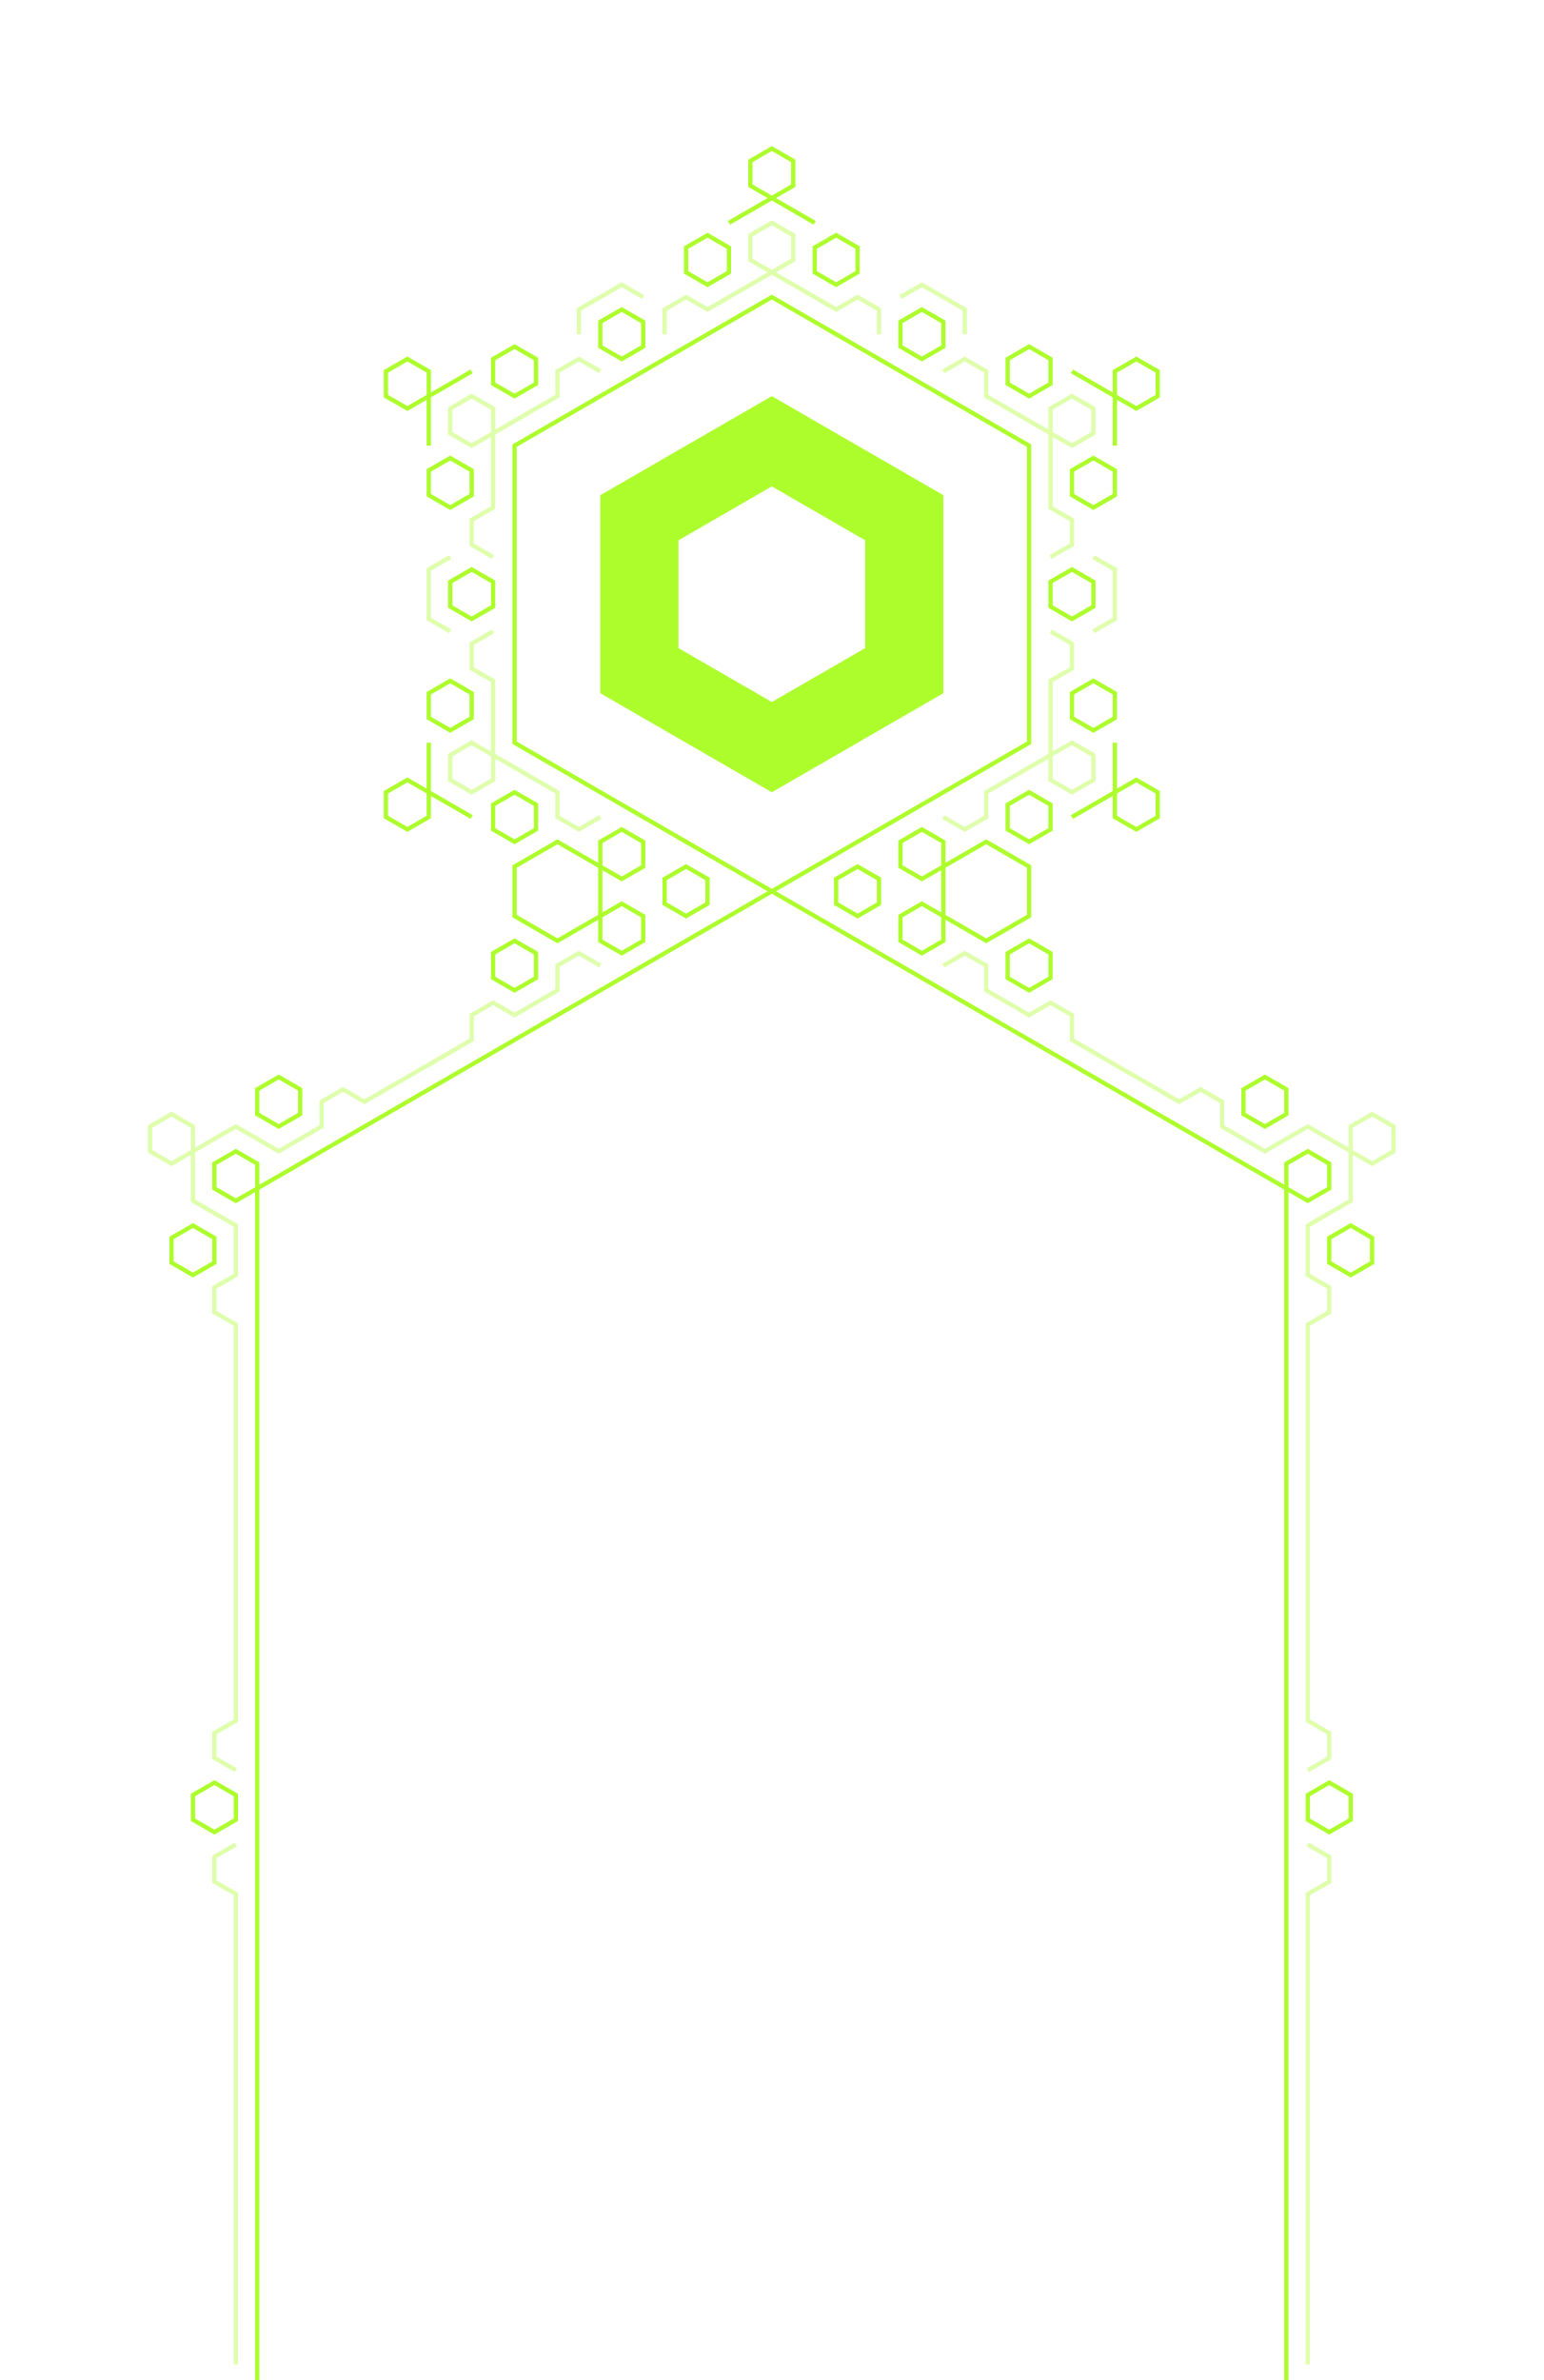
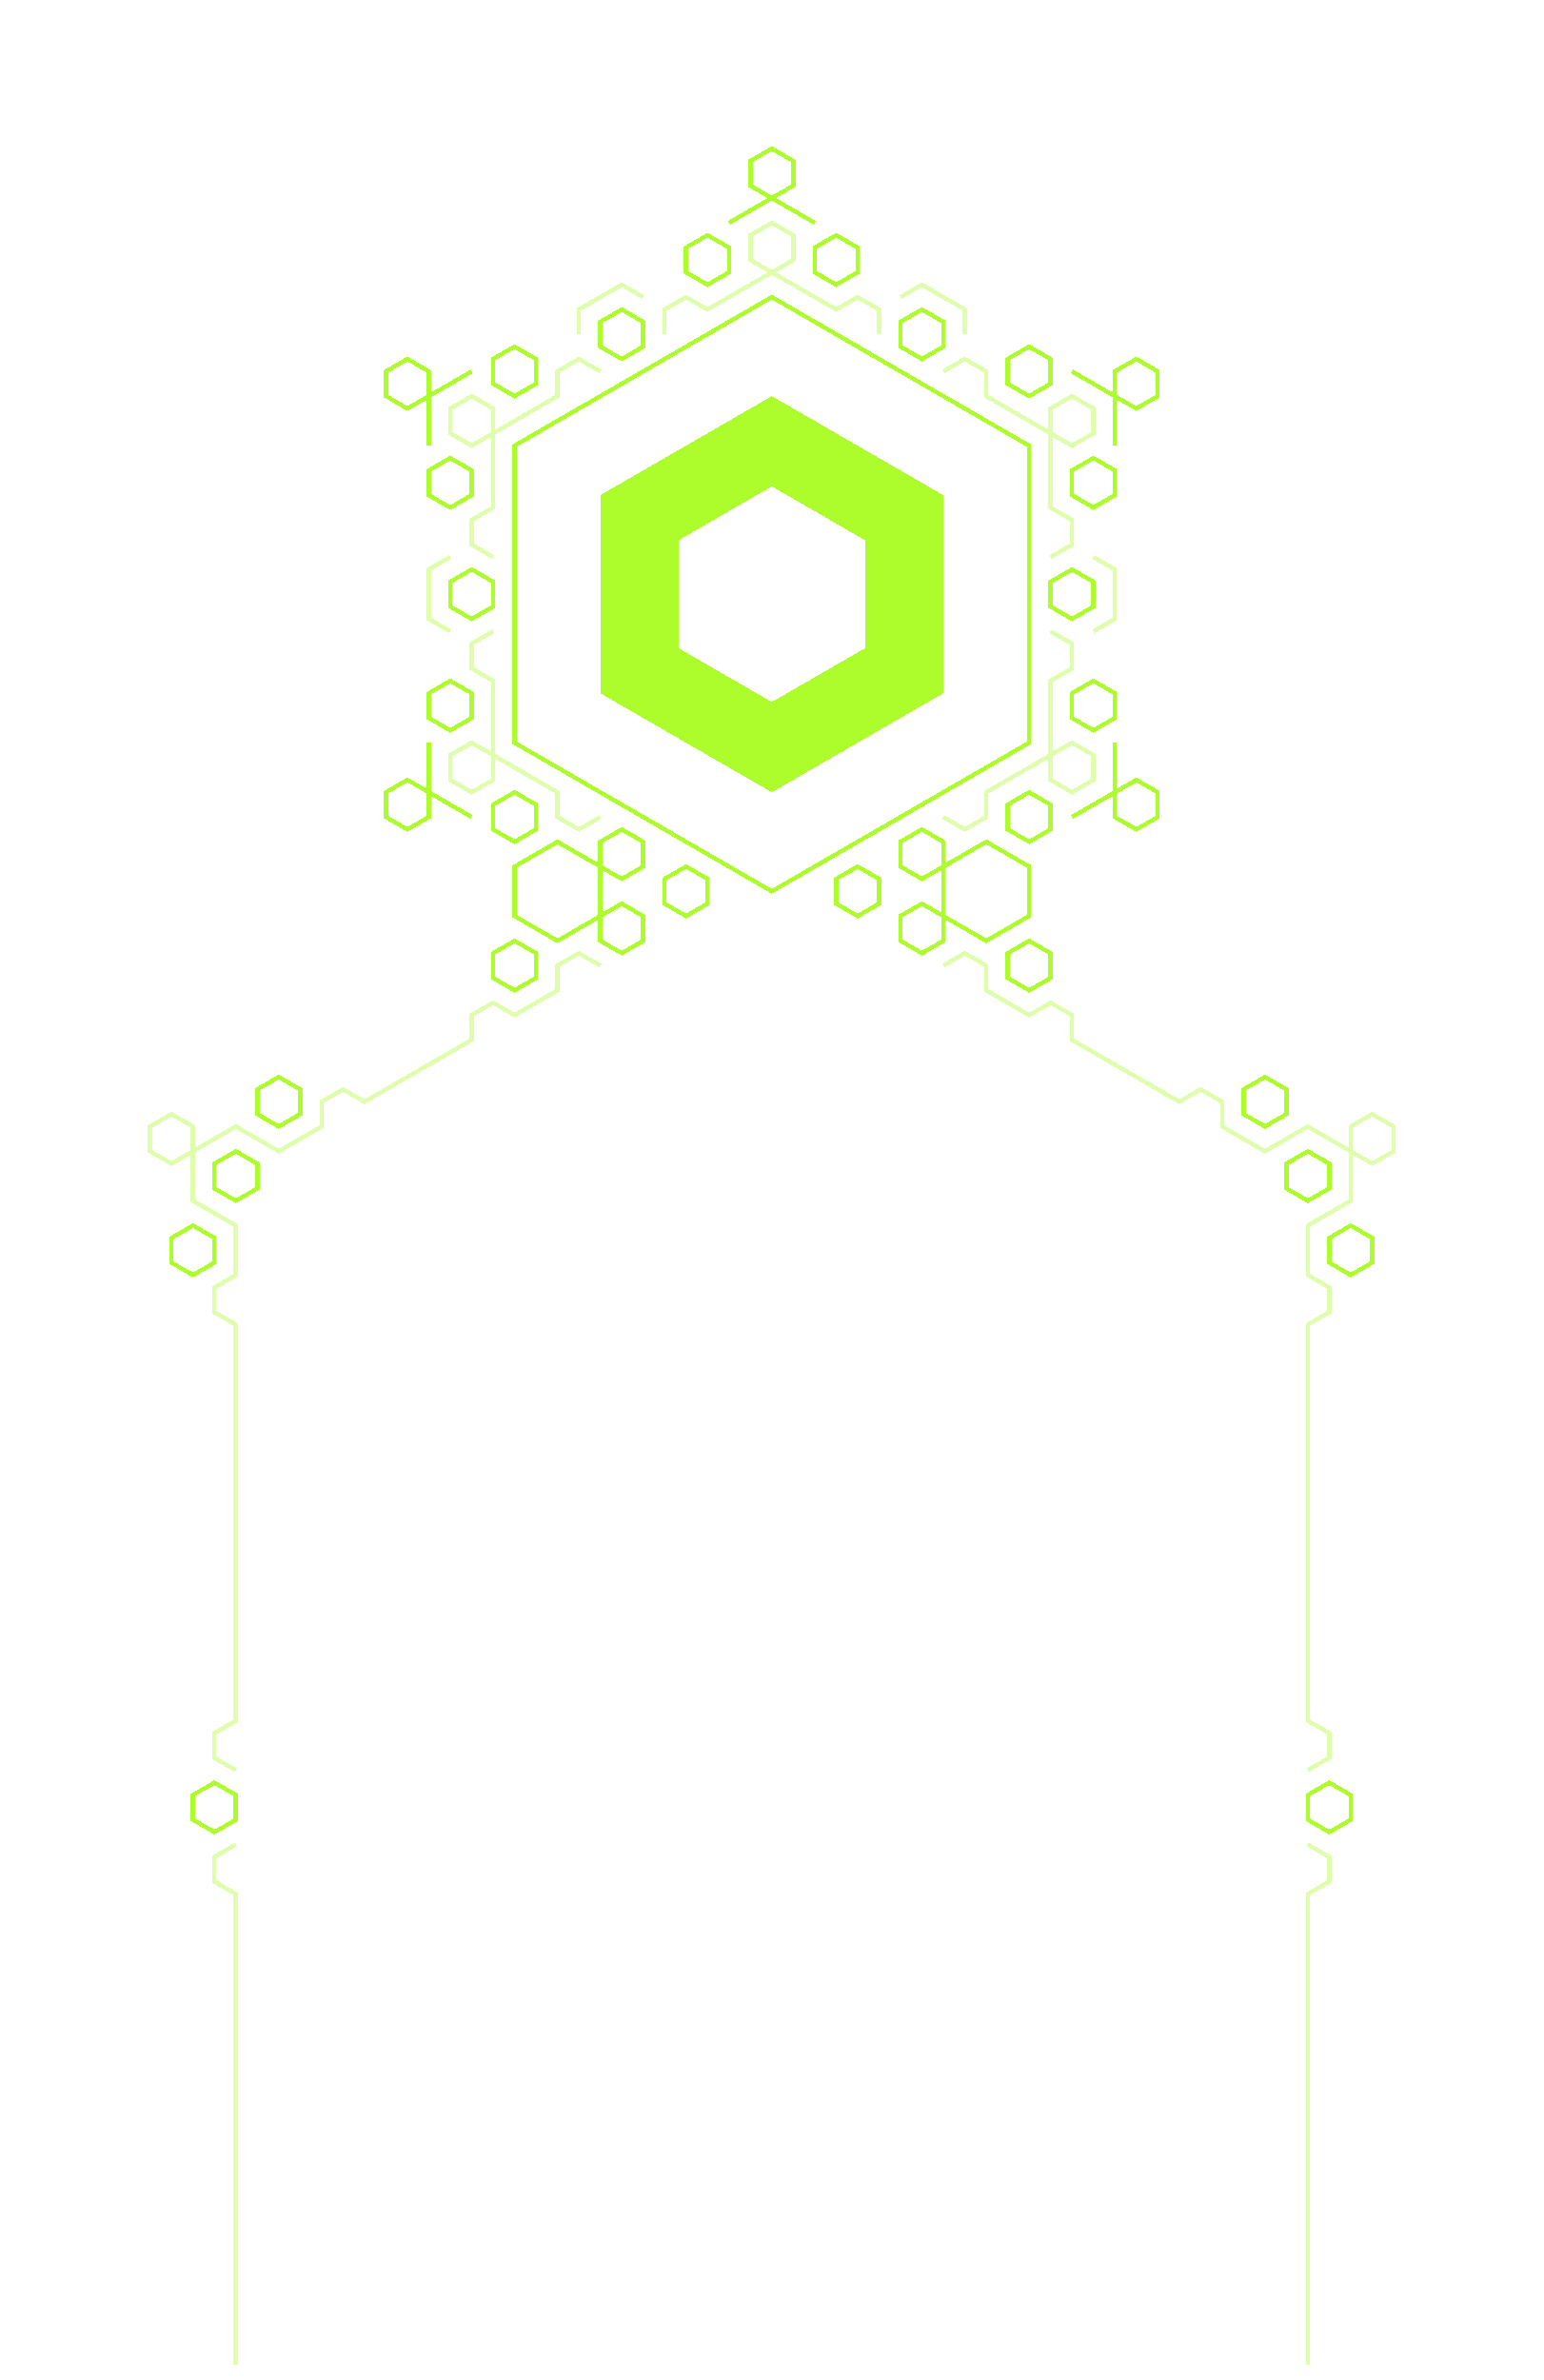
- <svg xmlns="http://www.w3.org/2000/svg" fill-rule="evenodd" clip-rule="evenodd" stroke-miterlimit="1.5" viewBox="0 0 360 555">
+ <svg xmlns="http://www.w3.org/2000/svg" fill-rule="evenodd" clip-rule="evenodd" stroke-miterlimit="1.5" viewBox="0 0 360 555" shape-rendering="crispEdges">
  <g id="header">
    <g id="body" fill="none" stroke="#adfd2d">
      <g id="o100">
-         <path vector-effect="non-scaling-stroke" d="M300 560.03V277.128l-120-69.282-120 69.282V560.03M50 294.449v-5.774l-5-2.887-5 2.887v5.774l5 2.886 5-2.886Zm5 129.903v-5.773l-5-2.887-5 2.887v5.773l5 2.887 5-2.887Zm0-144.337-5-2.887v-5.773l5-2.887 5 2.887v5.773l-5 2.887Zm235-20.207v-5.774l5-2.887 5 2.887v5.774l-5 2.886-5-2.886Zm10 17.32 5 2.887 5-2.887v-5.773l-5-2.887-5 2.887v5.773Zm-65-49.075 5 2.887 5-2.887v-5.773l-5-2.887-5 2.887v5.773Zm75 66.396 5 2.886 5-2.886v-5.774l-5-2.887-5 2.887v5.774Zm-5 129.903 5 2.887 5-2.887v-5.773l-5-2.887-5 2.887v5.773ZM115 228.051l5 2.887 5-2.887v-5.773l-5-2.887-5 2.887v5.773Zm-55 31.757 5 2.886 5-2.886v-5.774l-5-2.887-5 2.887v5.774Z" />
+         <path vector-effect="non-scaling-stroke" d="M50 294.449v-5.774l-5-2.887-5 2.887v5.774l5 2.886 5-2.886Zm5 129.903v-5.773l-5-2.887-5 2.887v5.773l5 2.887 5-2.887Zm0-144.337-5-2.887v-5.773l5-2.887 5 2.887v5.773l-5 2.887Zm235-20.207v-5.774l5-2.887 5 2.887v5.774l-5 2.886-5-2.886Zm10 17.32 5 2.887 5-2.887v-5.773l-5-2.887-5 2.887v5.773Zm-65-49.075 5 2.887 5-2.887v-5.773l-5-2.887-5 2.887v5.773Zm75 66.396 5 2.886 5-2.886v-5.774l-5-2.887-5 2.887v5.774Zm-5 129.903 5 2.887 5-2.887v-5.773l-5-2.887-5 2.887v5.773ZM115 228.051l5 2.887 5-2.887v-5.773l-5-2.887-5 2.887v5.773Zm-55 31.757 5 2.886 5-2.886v-5.774l-5-2.887-5 2.887v5.774Z" />
      </g>
      <g id="o40" opacity=".4">
        <path vector-effect="non-scaling-stroke" d="m140 225.167-5-2.887-5 2.887v5.773l-10 5.774-5-2.887-5 2.887v5.773l-25 14.434-5-2.887-5 2.887v5.773l-10 5.774-10-5.774-15 8.661-5-2.887v-5.774l5-2.886 5 2.886v17.321l10 5.773v11.547l-5 2.887v5.774l5 2.886v92.376l-5 2.887v5.774l5 2.886m0 17.321-5 2.887v5.773l5 2.887V551.37m165-326.203 5-2.887 5 2.887v5.773l10 5.774 5-2.887 5 2.887v5.773l25 14.434 5-2.887 5 2.887v5.773l10 5.774 10-5.774 15 8.661 5-2.887v-5.774l-5-2.886-5 2.886v17.321l-10 5.773v11.547l5 2.887v5.774l-5 2.886v92.376l5 2.887v5.774l-5 2.886m0 17.321 5 2.887v5.773l-5 2.887V551.37" />
      </g>
    </g>
    <g id="top">
      <g id="o1001" fill="none" stroke="#adfd2d">
        <path vector-effect="non-scaling-stroke" d="m180 69.282 60 34.641v69.282l-60 34.641-60-34.641v-69.282l60-34.641Zm40 132.791v11.547l10 5.773 10-5.773v-11.547l-10-5.774-10 5.774Zm-10 11.547v5.773l5 2.887 5-2.887v-5.773l-5-2.887-5 2.887Zm35-72.169v-5.774l5-2.886 5 2.886v5.774l-5 2.887-5-2.887Zm-35 60.622v-5.774l5-2.887 5 2.887v5.774l-5 2.886-5-2.886Zm-15 8.66v-5.774l5-2.886 5 2.886v5.774l-5 2.887-5-2.887Zm40-17.321v-5.773l5-2.887 5 2.887v5.773l-5 2.887-5-2.887Zm15-25.98v-5.774l5-2.887 5 2.887v5.774l-5 2.886-5-2.886Zm0-51.962v-5.773l5-2.887 5 2.887v5.773l-5 2.887-5-2.887Zm-15-25.981v-5.773l5-2.887 5 2.887v5.773l-5 2.887-5-2.887Zm-45-25.98v-5.774l5-2.887 5 2.887v5.774l-5 2.886-5-2.886Zm-30 0v-5.774l5-2.887 5 2.887v5.774l-5 2.886-5-2.886Zm-45 25.98v-5.773l5-2.887 5 2.887v5.773l-5 2.887-5-2.887Zm-15 25.981v-5.773l5-2.887 5 2.887v5.773l-5 2.887-5-2.887Zm0 51.962v-5.774l5-2.887 5 2.887v5.774l-5 2.886-5-2.886Zm110-86.603v-5.773l5-2.887 5 2.887v5.773l-5 2.887-5-2.887Zm-70 0v-5.773l5-2.887 5 2.887v5.773l-5 2.887-5-2.887Zm-35 60.622v-5.774l5-2.886 5 2.886v5.774l-5 2.887-5-2.887Zm145 49.075 15-8.661 5 2.887v5.774l-5 2.886-5-2.886v-17.321m-140 40.417 10 5.773 10-5.773v-11.547l-10-5.774-10 5.774v11.547Zm35-2.888 5 2.887 5-2.887v-5.774l-5-2.886-5 2.886v5.774Zm-15 8.66 5 2.887 5-2.887v-5.773l-5-2.887-5 2.887v5.773Zm0-17.32 5 2.886 5-2.886V196.3l-5-2.887-5 2.887v5.774Zm-24.999-8.661 5 2.887 5-2.887v-5.774l-5-2.886-5 2.886v5.774ZM260 103.923v-17.32l5-2.887 5 2.887v5.773l-5 2.887-15-8.66m-60-34.641-15-8.661v-5.773l5-2.887 5 2.887v5.773l-15 8.661m-60 34.641-15 8.66-5-2.887v-5.773l5-2.887 5 2.887v17.32m0 69.282v17.321l-5 2.886-5-2.886v-5.774l5-2.887 15 8.661" />
      </g>
      <g id="o401" fill="none" stroke="#adfd2d" opacity=".4">
        <path vector-effect="non-scaling-stroke" d="M205 77.942v-5.773l-5-2.887-5 2.887-20-11.547v-5.774l5-2.886 5 2.886v5.774l-20 11.547-5-2.887-5 2.887v5.773m65 8.661 5-2.887 5 2.887v5.773l20 11.547 5-2.887v-5.773l-5-2.887-5 2.887v23.094l5 2.887v5.773l-5 2.887m0 17.32 5 2.887v5.774l-5 2.886v23.094l5 2.887 5-2.887v-5.773l-5-2.887-20 11.547v5.774l-5 2.886-5-2.886m-105-43.302-5 2.887v5.774l5 2.886v23.094l-5 2.887-5-2.887v-5.773l5-2.887 20 11.547v5.774l5 2.886 5-2.886m-25-60.622-5-2.887v-5.773l5-2.887V95.263l-5-2.887-5 2.887v5.773l5 2.887 20-11.547v-5.773l5-2.887 5 2.887m115 60.621 5-2.886v-11.547l-5-2.887m-30-51.962v-5.773l-10-5.774-5 2.887m-60 0-5-2.887-10 5.774v5.773m-30 51.962-5 2.887v11.547l5 2.886" />
      </g>
      <path id="chonk" fill="#adfd2d" d="m180 92.376 40 23.094v46.188l-40 23.094-40-23.094V115.47l40-23.094Zm0 21.046 21.773 12.571v25.142L180 163.706l-21.773-12.571v-25.142L180 113.422Z" />
    </g>
  </g>
</svg>
